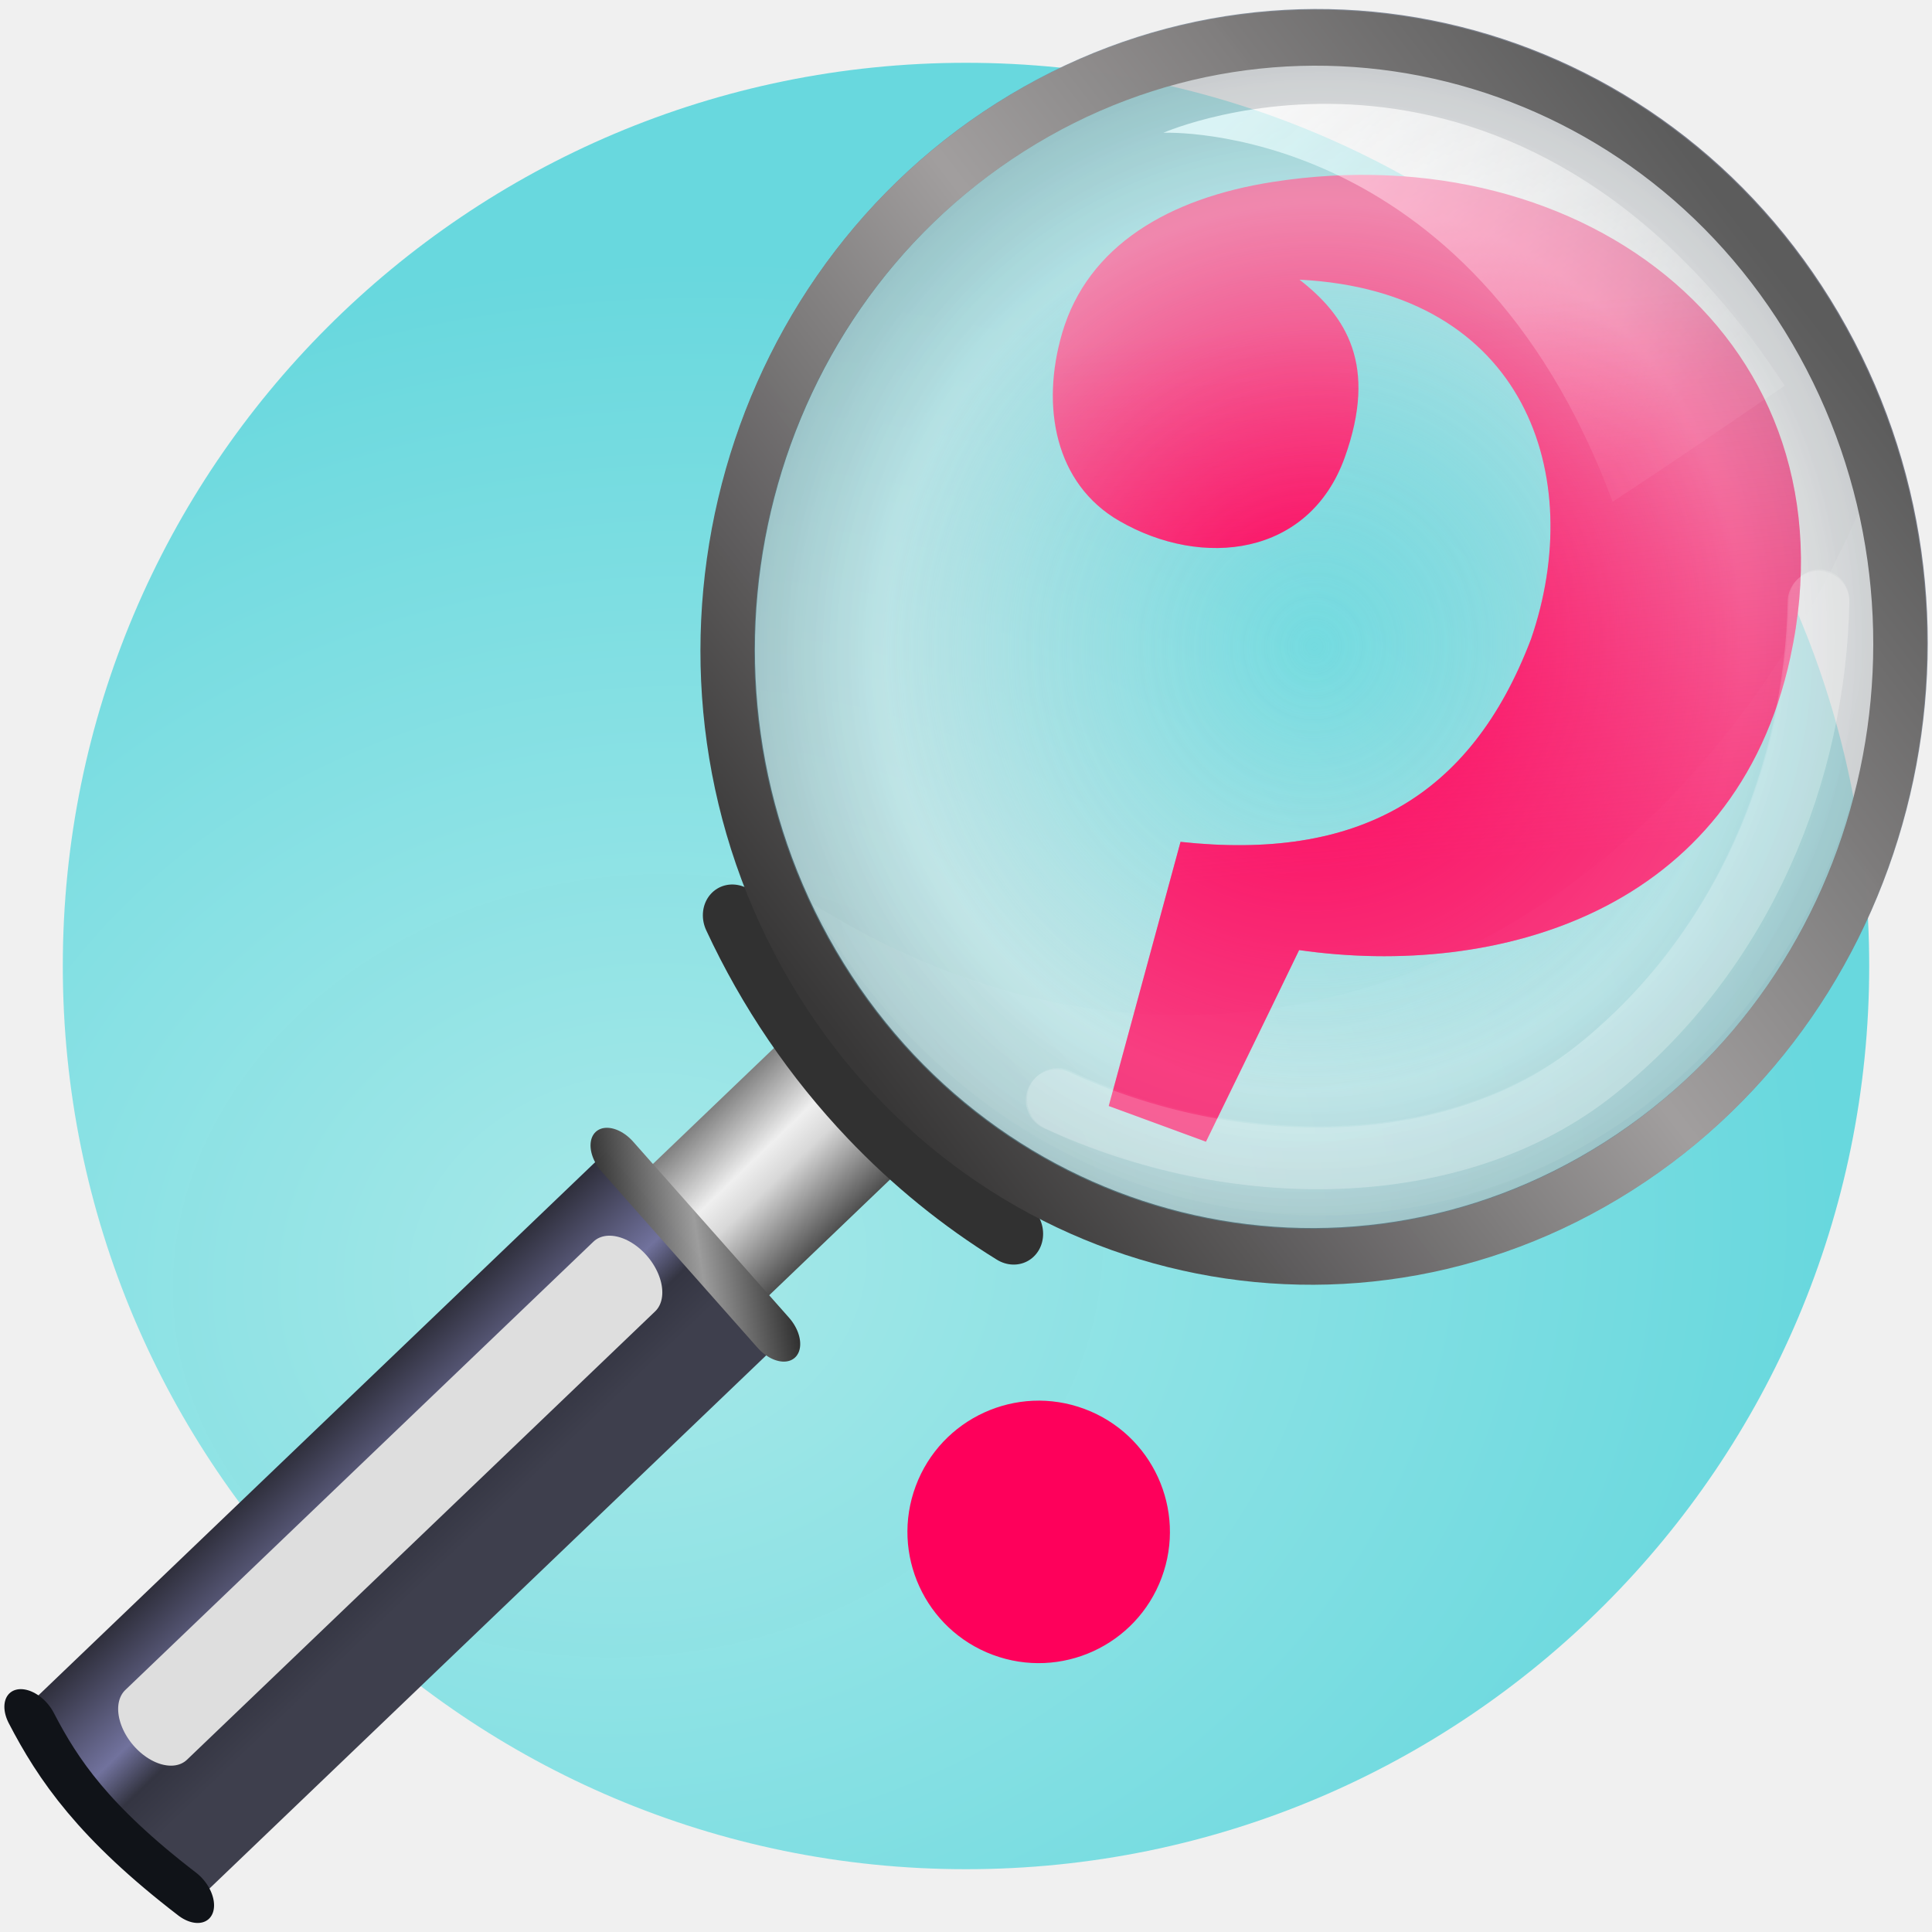
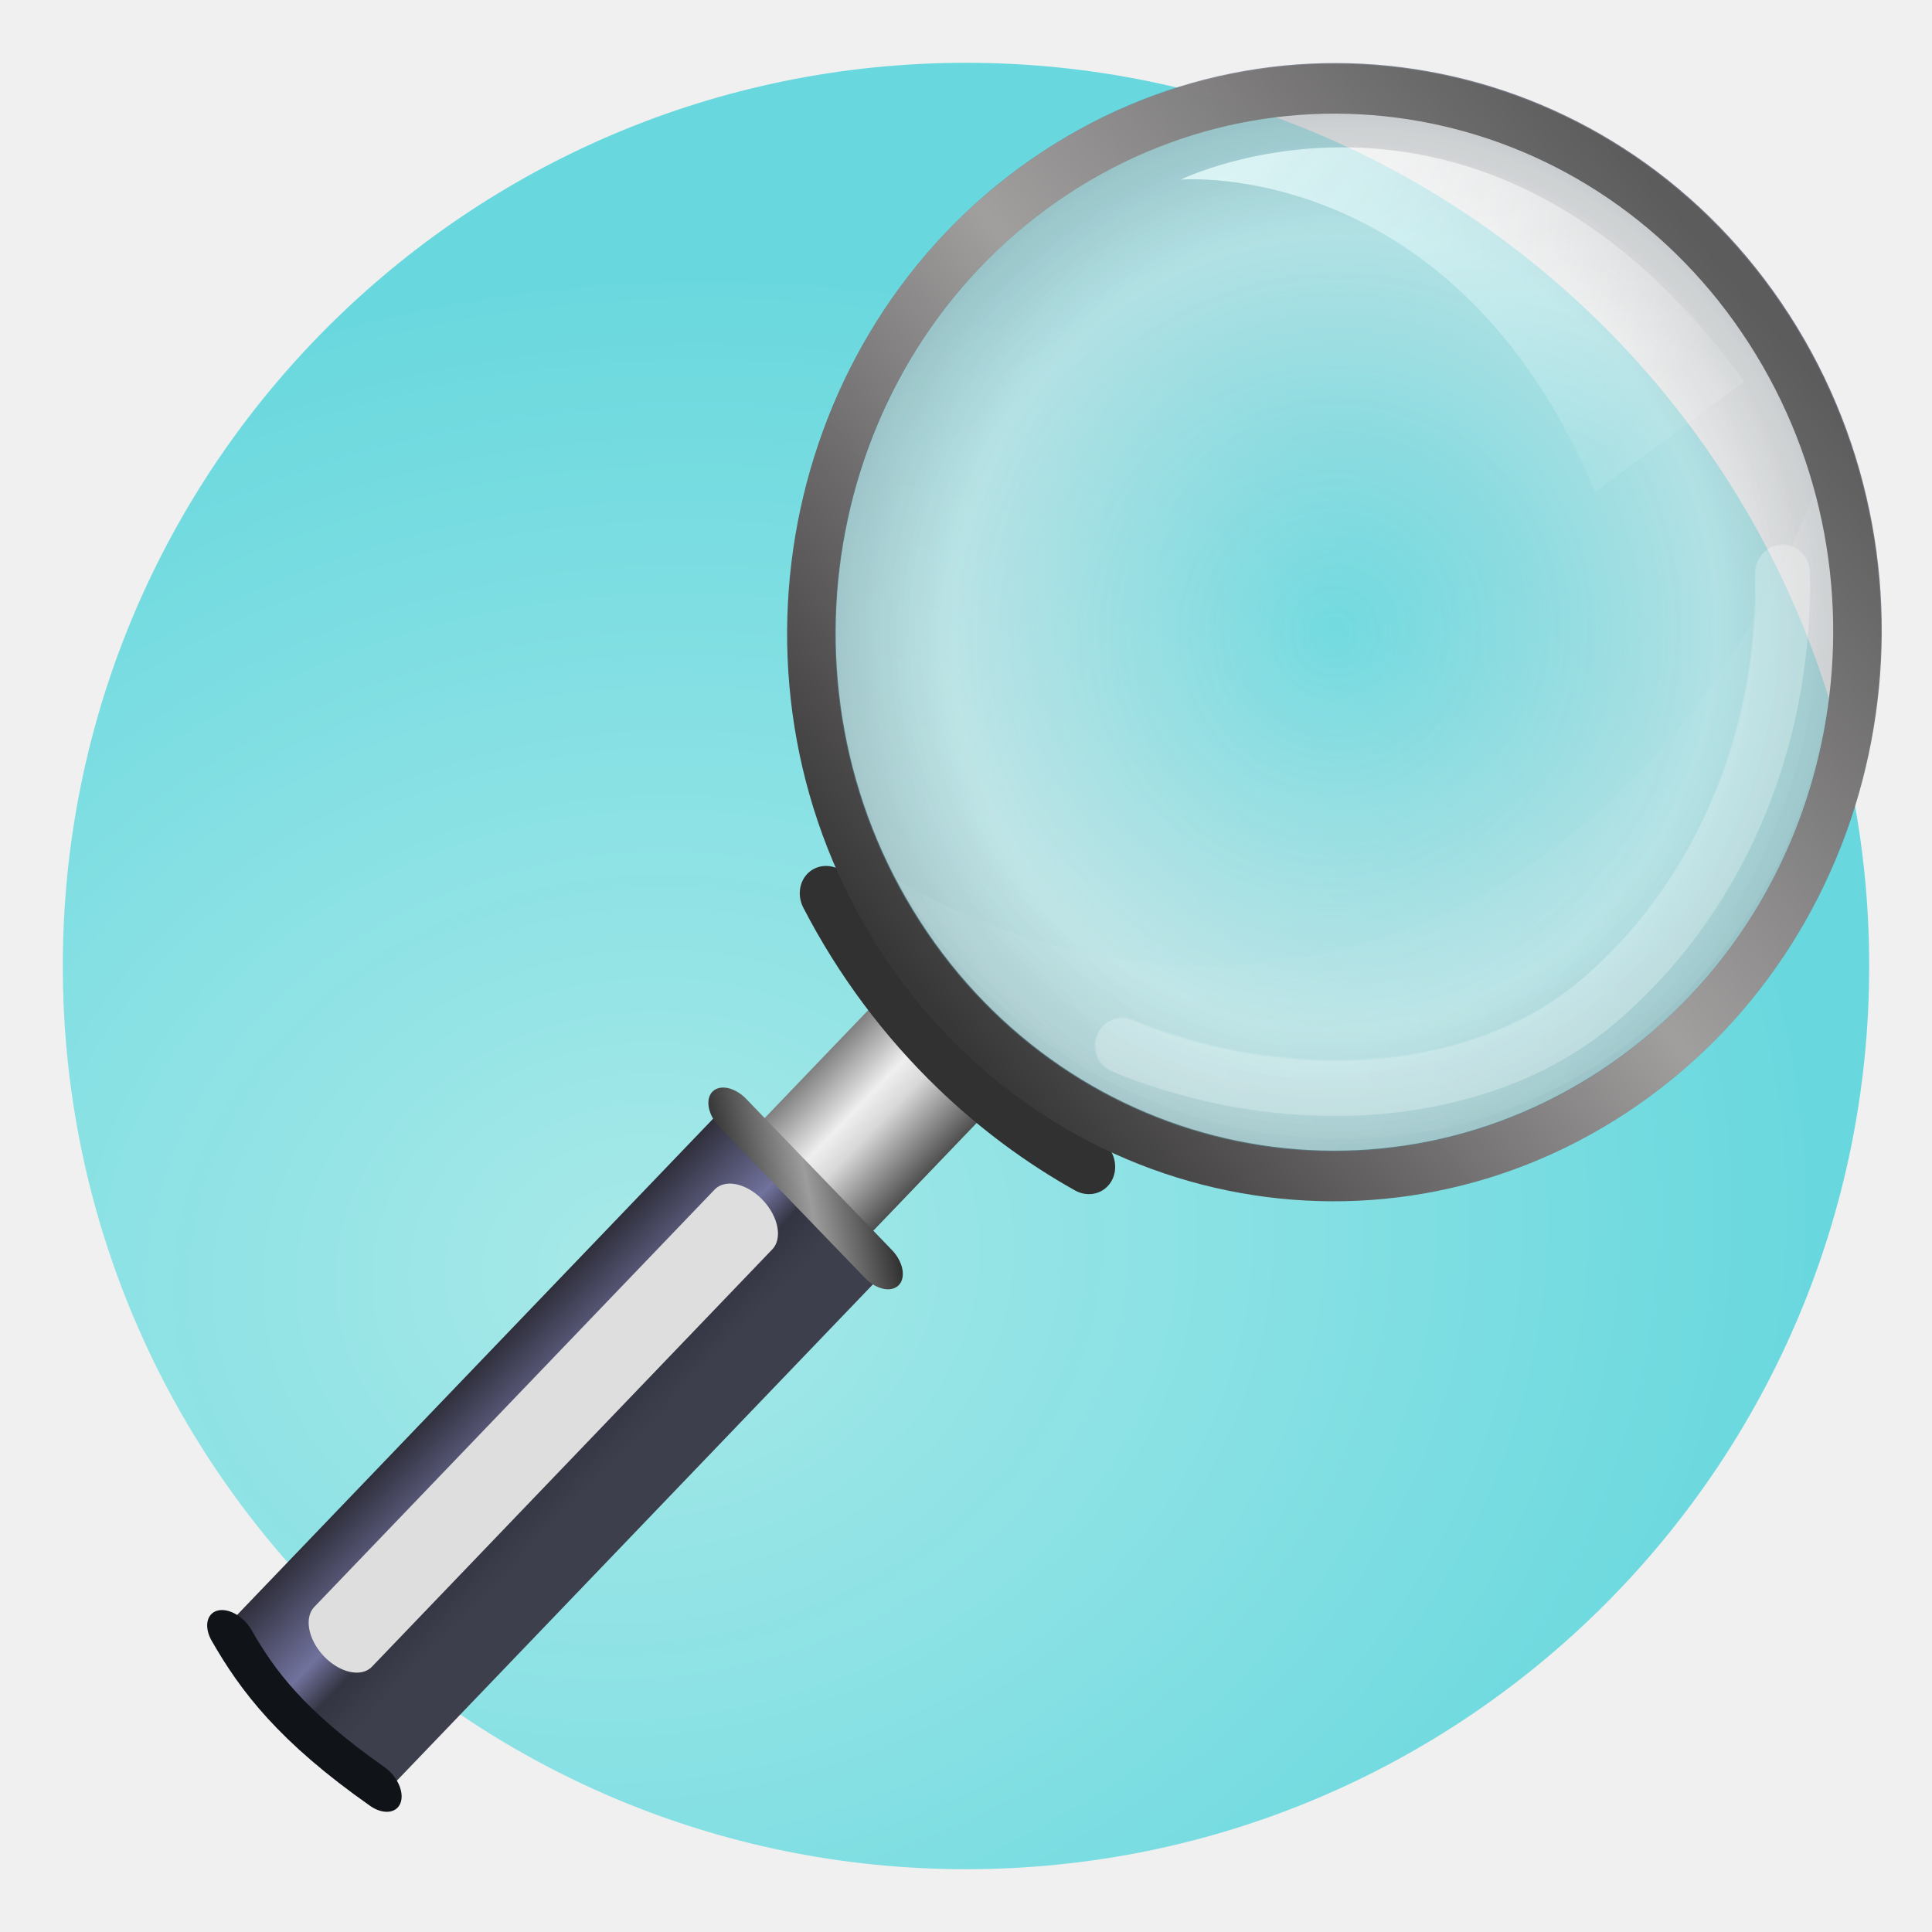
<svg xmlns="http://www.w3.org/2000/svg" xmlns:xlink="http://www.w3.org/1999/xlink" width="100" height="100" viewBox="0 0 26.458 26.458" version="1.1" id="svg2787" xml:space="preserve">
  <defs id="defs2784">
    <linearGradient id="linearGradient93376">
      <stop style="stop-color:#fe005b;stop-opacity:0.553;" offset="0" id="stop93372" />
      <stop style="stop-color:#fe005b;stop-opacity:0;" offset="0.8" id="stop93374" />
    </linearGradient>
    <linearGradient id="linearGradient38997">
      <stop style="stop-color:#a8e9e9;stop-opacity:1;" offset="0" id="stop38993" />
      <stop style="stop-color:#68d8de;stop-opacity:0.995;" offset="1" id="stop38995" />
    </linearGradient>
    <mask maskUnits="userSpaceOnUse" id="mask26974">
      <path id="path26976" style="fill:#ffffff;fill-rule:evenodd;stroke:#c0e506;stroke-width:0;stroke-dasharray:none;stroke-opacity:1" d="M 4.457,9.336 C 5.08,13.077 8.318,15.819 12.112,15.819 c 2.606,-10e-7 5.039,-1.308 6.475,-3.481 L 16.405,23.579 C 9.805,26.66 2.96,30.417 1.672,18.761 Z" />
    </mask>
    <mask maskUnits="userSpaceOnUse" id="mask52005">
      <circle style="fill:#ffffff;fill-rule:evenodd;stroke-width:0.265" id="circle52007" cx="10.457" cy="7.754" r="7.767" />
    </mask>
    <mask maskUnits="userSpaceOnUse" id="mask52005-7">
      <circle style="fill:#ffffff;fill-rule:evenodd;stroke-width:0.265" id="circle52007-2" cx="10.457" cy="7.754" r="7.767" />
    </mask>
    <linearGradient id="linearGradient38127">
      <stop style="stop-color:#4e4e4e;stop-opacity:1;" offset="0" id="stop38123" />
      <stop style="stop-color:#d8d8d8;stop-opacity:1;" offset="0.449" id="stop38133" />
      <stop style="stop-color:#efefef;stop-opacity:1;" offset="0.618" id="stop38125" />
      <stop style="stop-color:#818181;stop-opacity:1;" offset="0.995" id="stop38131" />
    </linearGradient>
    <linearGradient id="linearGradient38139">
      <stop style="stop-color:#2f2f3c;stop-opacity:1;" offset="0" id="stop38137" />
      <stop style="stop-color:#71729d;stop-opacity:1;" offset="0.381" id="stop39164" />
      <stop style="stop-color:#343542;stop-opacity:1;" offset="0.539" id="stop39166" />
      <stop style="stop-color:#3e3f4d;stop-opacity:1;" offset="0.719" id="stop38135" />
    </linearGradient>
    <linearGradient id="linearGradient39573">
      <stop style="stop-color:#2f2f2f;stop-opacity:1;" offset="0" id="stop39569" />
      <stop style="stop-color:#9c9c9c;stop-opacity:0.998;" offset="0.485" id="stop39571" />
      <stop style="stop-color:#393939;stop-opacity:0.996;" offset="0.984" id="stop39577" />
    </linearGradient>
    <linearGradient id="linearGradient36468">
      <stop style="stop-color:#dee0e2;stop-opacity:0;" offset="0" id="stop36466" />
      <stop style="stop-color:#e5e7e8;stop-opacity:0.737;" offset="0.714" id="stop36474" />
      <stop style="stop-color:#a3a9ad;stop-opacity:0.834;" offset="1" id="stop36464" />
    </linearGradient>
    <linearGradient id="linearGradient37919">
      <stop style="stop-color:#ffffff;stop-opacity:0.093;" offset="0" id="stop37917" />
      <stop style="stop-color:#ffffff;stop-opacity:0.37;" offset="1" id="stop37915" />
    </linearGradient>
    <linearGradient id="linearGradient36692">
      <stop style="stop-color:#ffffff;stop-opacity:0.121;" offset="0" id="stop36690" />
      <stop style="stop-color:#ffffff;stop-opacity:0.896;" offset="1" id="stop36688" />
    </linearGradient>
    <mask maskUnits="userSpaceOnUse" id="mask52191">
      <circle style="fill:#ffffff;fill-rule:evenodd;stroke-width:0.241" id="circle52193" cx="10.457" cy="7.754" r="7.06" />
    </mask>
    <mask maskUnits="userSpaceOnUse" id="mask52005-7-5">
      <circle style="fill:#ffffff;fill-rule:evenodd;stroke-width:0.265" id="circle52007-2-4" cx="10.457" cy="7.754" r="7.767" />
    </mask>
    <mask maskUnits="userSpaceOnUse" id="mask52191-9">
      <circle style="fill:#ffffff;fill-rule:evenodd;stroke-width:0.241" id="circle52193-5" cx="10.457" cy="7.754" r="7.06" />
    </mask>
    <mask maskUnits="userSpaceOnUse" id="mask2800">
      <g id="g2804" style="stroke-width:0.86" transform="matrix(0.948459,-0.608586,0.675878,0.9929796,2.131159,-3.360382)">
        <circle style="fill:#ffffff;fill-rule:evenodd;stroke-width:0.227" id="circle2802" cx="5.589" cy="7.585" r="6.685" transform="rotate(-8.341939)" />
      </g>
    </mask>
    <mask maskUnits="userSpaceOnUse" id="mask2806">
      <g id="g2810" style="stroke-width:0.86" transform="matrix(0.948459,-0.608586,0.675878,0.9929796,2.131159,-3.360382)">
        <circle style="fill:#ffffff;fill-rule:evenodd;stroke-width:0.227" id="circle2808" cx="5.589" cy="7.585" r="6.685" transform="rotate(-8.341939)" />
      </g>
    </mask>
    <mask maskUnits="userSpaceOnUse" id="mask2812">
      <g id="g2816" style="stroke-width:0.861" transform="matrix(1.149552,0.168561,-0.168561,1.149552,3.962785,-1.059268)">
        <circle style="fill:#ffffff;fill-rule:evenodd;stroke-width:0.228" id="circle2814" cx="5.589" cy="7.585" r="6.685" transform="rotate(-8.341939)" />
      </g>
    </mask>
    <mask maskUnits="userSpaceOnUse" id="mask2818">
      <g id="g2822" style="stroke-width:0.861" transform="matrix(1.149552,0.168561,-0.168561,1.149552,3.962785,-1.059268)">
        <circle style="fill:#ffffff;fill-rule:evenodd;stroke-width:0.228" id="circle2820" cx="5.589" cy="7.585" r="6.685" transform="rotate(-8.341939)" />
      </g>
    </mask>
    <mask maskUnits="userSpaceOnUse" id="mask2824">
      <g id="g2828" style="stroke-width:0.861" transform="matrix(1.149552,0.168561,-0.168561,1.149552,3.962785,-1.059268)">
        <circle style="fill:#ffffff;fill-rule:evenodd;stroke-width:0.228" id="circle2826" cx="5.589" cy="7.585" r="6.685" transform="rotate(-8.341939)" />
      </g>
    </mask>
    <mask maskUnits="userSpaceOnUse" id="mask2830">
      <g id="g2834" style="stroke-width:0.861" transform="matrix(1.149552,0.168561,-0.168561,1.149552,3.962785,-1.059268)">
        <circle style="fill:#ffffff;fill-rule:evenodd;stroke-width:0.228" id="circle2832" cx="5.589" cy="7.585" r="6.685" transform="rotate(-8.341939)" />
      </g>
    </mask>
    <radialGradient xlink:href="#linearGradient38997" id="radialGradient38999" cx="8.607" cy="17.083" fx="8.607" fy="17.083" r="12.369" gradientUnits="userSpaceOnUse" gradientTransform="matrix(1.303317,-0.2115791,0.1762364,1.085608,-5.496524,0.6062772)" />
    <radialGradient xlink:href="#linearGradient36468" id="radialGradient36470-0" cx="12.171" cy="-24.143" fx="12.171" fy="-24.143" r="8.485" gradientUnits="userSpaceOnUse" gradientTransform="matrix(1,0,-1.2016287e-8,0.9904947,-1.468128,16.90858)" />
    <linearGradient xlink:href="#linearGradient29466" id="linearGradient36439-3" x1="14.255" y1="9.733" x2="32.628" y2="12.171" gradientUnits="userSpaceOnUse" gradientTransform="translate(-13.44051,-19.17599)" />
    <linearGradient id="linearGradient29466">
      <stop style="stop-color:#4e4e60;stop-opacity:1;" offset="0" id="stop29460" />
      <stop style="stop-color:#788c9c;stop-opacity:1;" offset="0.454" id="stop29462" />
      <stop style="stop-color:#404e57;stop-opacity:1;" offset="0.965" id="stop29464" />
    </linearGradient>
    <radialGradient xlink:href="#linearGradient37919" id="radialGradient37923-0" cx="7.364" cy="10.591" fx="7.364" fy="10.591" r="4.219" gradientTransform="matrix(-2.44004,-0.9976718,1.279989,-3.130515,12.76911,49.48994)" gradientUnits="userSpaceOnUse" />
    <linearGradient xlink:href="#linearGradient84069" id="linearGradient84071" x1="0.38" y1="9.129" x2="17.399" y2="11.274" gradientUnits="userSpaceOnUse" />
    <linearGradient id="linearGradient84069">
      <stop style="stop-color:#5c5c5c;stop-opacity:1;" offset="0" id="stop84065" />
      <stop style="stop-color:#a29e9e;stop-opacity:0.996;" offset="0.48" id="stop84067" />
      <stop style="stop-color:#383737;stop-opacity:0.998;" offset="0.974" id="stop84073" />
    </linearGradient>
    <linearGradient xlink:href="#linearGradient38127" id="linearGradient87847" gradientUnits="userSpaceOnUse" gradientTransform="translate(-0.264544,-2.550487)" x1="12.909" y1="22.918" x2="14.499" y2="22.918" />
    <linearGradient xlink:href="#linearGradient38139" id="linearGradient87849" gradientUnits="userSpaceOnUse" gradientTransform="matrix(1,0,0,0.8283544,-27.19072,1.598013)" x1="12.582" y1="30.449" x2="14.92" y2="30.449" />
    <linearGradient xlink:href="#linearGradient39573" id="linearGradient87851" gradientUnits="userSpaceOnUse" gradientTransform="rotate(45,11.01066,14.44584)" x1="16.454" y1="17.511" x2="18.568" y2="17.511" />
    <linearGradient xlink:href="#linearGradient36692" id="linearGradient87853" gradientUnits="userSpaceOnUse" gradientTransform="matrix(1.154021,-0.2548969,0.2297371,1.280404,-9.031648,-1.517699)" x1="13.407" y1="6.325" x2="19.315" y2="7.494" />
    <linearGradient xlink:href="#linearGradient84069" id="linearGradient87855" gradientUnits="userSpaceOnUse" x1="0.38" y1="9.129" x2="17.399" y2="11.274" />
    <linearGradient xlink:href="#linearGradient84069" id="linearGradient87857" gradientUnits="userSpaceOnUse" x1="0.38" y1="9.129" x2="17.399" y2="11.274" />
    <linearGradient xlink:href="#linearGradient84069" id="linearGradient87859" gradientUnits="userSpaceOnUse" x1="0.38" y1="9.129" x2="17.399" y2="11.274" />
-     <linearGradient xlink:href="#linearGradient93376" id="linearGradient93378" x1="18.534" y1="11.915" x2="17.741" y2="2.56" gradientUnits="userSpaceOnUse" />
+     <linearGradient xlink:href="#linearGradient93376" id="linearGradient93378" x1="18.534" y1="11.915" x2="17.741" y2="2.56" gradientUnits="userSpaceOnUse" gradientTransform="translate(-31.75)" />
+     <radialGradient xlink:href="#linearGradient36468" id="radialGradient36470-0-1" cx="12.171" cy="-24.143" fx="12.171" fy="-24.143" r="8.485" gradientUnits="userSpaceOnUse" gradientTransform="matrix(1,0,-1.2016286e-8,0.9904947,-1.468128,16.90858)" />
+     <linearGradient xlink:href="#linearGradient29466" id="linearGradient36439-3-6" x1="14.255" y1="9.733" x2="32.628" y2="12.171" gradientUnits="userSpaceOnUse" gradientTransform="translate(-13.44051,-19.17599)" />
+     <radialGradient xlink:href="#linearGradient37919" id="radialGradient37923-0-9" cx="7.364" cy="10.591" fx="7.364" fy="10.591" r="4.219" gradientTransform="matrix(-2.44004,-0.9976718,1.279989,-3.130515,12.76911,49.48994)" gradientUnits="userSpaceOnUse" />
+     <linearGradient xlink:href="#linearGradient36692" id="linearGradient28977-2" gradientUnits="userSpaceOnUse" gradientTransform="matrix(1.154021,-0.2548969,0.2297371,1.280404,-9.031648,-1.517699)" x1="13.407" y1="6.325" x2="19.315" y2="7.494" />
+     <linearGradient xlink:href="#linearGradient84069" id="linearGradient84071-7" x1="0.38" y1="9.129" x2="17.399" y2="11.274" gradientUnits="userSpaceOnUse" />
+     <linearGradient xlink:href="#linearGradient38127" id="linearGradient81005" gradientUnits="userSpaceOnUse" gradientTransform="translate(-0.264544,-2.550487)" x1="12.909" y1="22.918" x2="14.499" y2="22.918" />
+     <linearGradient xlink:href="#linearGradient38139" id="linearGradient81007" gradientUnits="userSpaceOnUse" gradientTransform="matrix(1,0,0,0.8283544,-27.19072,1.598013)" x1="12.582" y1="30.449" x2="14.92" y2="30.449" />
+     <linearGradient xlink:href="#linearGradient39573" id="linearGradient81009" gradientUnits="userSpaceOnUse" gradientTransform="rotate(45,11.01066,14.44584)" x1="16.454" y1="17.511" x2="18.568" y2="17.511" />
+     <linearGradient xlink:href="#linearGradient84069" id="linearGradient81011" gradientUnits="userSpaceOnUse" x1="0.38" y1="9.129" x2="17.399" y2="11.274" />
+     <linearGradient xlink:href="#linearGradient84069" id="linearGradient81013" gradientUnits="userSpaceOnUse" x1="0.38" y1="9.129" x2="17.399" y2="11.274" />
+     <linearGradient xlink:href="#linearGradient84069" id="linearGradient81015" gradientUnits="userSpaceOnUse" x1="0.38" y1="9.129" x2="17.399" y2="11.274" />
  </defs>
  <g id="layer1">
    <circle style="fill:url(#radialGradient38999);fill-opacity:1;fill-rule:evenodd;stroke-width:0.265" id="path19668" cx="13.229" cy="13.229" r="12.369" />
-     <path style="fill:#fe005b;fill-opacity:1;stroke-width:1" d="m 16.167,11.529 c 2.4,0.26 3.968,-0.589 4.8,-2.778 0.766,-2.225 -0.07,-4.764 -3.171,-4.921 0.644,0.5 1.072,1.173 0.62,2.434 C 17.929,7.619 16.467,7.792 15.327,7.133 14.451,6.627 14.25,5.572 14.546,4.561 14.896,3.367 16.005,2.714 17.427,2.492 21.714,1.822 25.456,4.673 24.518,9.001 23.76,12.497 20.498,13.4 17.791,13.011 17.338,13.951 16.515,15.635 16.515,15.635 l -1.331,-0.489 z" id="path60165" />
-     <g id="g51449-0" transform="matrix(-0.7132997,-0.805539,-0.7226619,0.6920807,34.45088,13.17918)" style="stroke-width:0.984">
+     <path style="fill:#fe005b;fill-opacity:1;stroke-width:1" d="m -15.583,11.529 c 2.4,0.26 3.968,-0.589 4.8,-2.778 0.766,-2.225 -0.07,-4.764 -3.171,-4.921 0.644,0.5 1.072,1.173 0.62,2.434 -0.486,1.356 -1.948,1.529 -3.087,0.87 -0.877,-0.507 -1.077,-1.561 -0.781,-2.572 0.35,-1.194 1.459,-1.847 2.881,-2.069 4.288,-0.67 8.03,2.181 7.091,6.509 -0.758,3.496 -4.019,4.399 -6.727,4.009 -0.453,0.941 -1.275,2.624 -1.275,2.624 l -1.331,-0.489 z" id="path60165" />
+     <g id="g80032" transform="matrix(1.055853,-0.04481789,0.04481789,1.055853,-0.7187764,-0.6272559)">
+       <g id="g51449-0-4" transform="matrix(-0.6021312,-0.6799949,-0.6100342,0.5842192,31.47418,13.18697)" style="stroke-width:0.984">
+         <g id="g51425-2-9" transform="matrix(1.404034,0,0,0.9954975,-5.430099,0.1149594)" style="stroke-width:0.984">
+           <rect style="fill:url(#linearGradient81005);fill-opacity:1;stroke:#232323;stroke-width:0;stroke-linecap:round;stroke-miterlimit:8;stroke-dasharray:none;stroke-opacity:1;paint-order:fill markers stroke;stop-color:#000000" id="rect38091-2-1" width="1.59" height="4.116" x="12.645" y="18.31" rx="0" ry="0" />
+           <rect style="fill:url(#linearGradient81007);fill-opacity:1;stroke:#232323;stroke-width:0;stroke-linecap:round;stroke-miterlimit:8;stroke-dasharray:none;stroke-opacity:1;paint-order:fill markers stroke;stop-color:#000000" id="rect38091-3-8-2" width="2.339" height="11.081" x="-14.609" y="21.28" rx="0" ry="0" transform="scale(-1,1)" />
+           <path style="fill:#1a1a1a;fill-opacity:1;stroke:#dedede;stroke-width:0.844;stroke-linecap:round;stroke-miterlimit:8;stroke-dasharray:none;stroke-opacity:1;paint-order:fill markers stroke;stop-color:#000000" d="m 13.677,22.232 v 8.912" id="path38143-6-0" />
+           <path style="fill:#1a1a1a;fill-opacity:1;stroke:url(#linearGradient81009);stroke-width:0.598;stroke-linecap:round;stroke-miterlimit:8;stroke-dasharray:none;stroke-opacity:1;paint-order:fill markers stroke;stop-color:#000000" d="m 12.374,21.21 h 2.131" id="path38143-8-5-0-2" />
+           <path style="fill:#1a1a1a;fill-opacity:1;stroke:#101318;stroke-width:0.598;stroke-linecap:round;stroke-miterlimit:8;stroke-dasharray:none;stroke-opacity:1;paint-order:fill markers stroke;stop-color:#000000" d="m 12.374,32.368 c 1.059,0.308 1.622,0.196 2.131,-10e-7" id="path38143-8-4-8" />
+         </g>
+         <path id="path36045-3-6-3" style="fill:none;fill-rule:evenodd;stroke:#313131;stroke-width:0.852;stroke-linecap:round;stroke-dasharray:none;stroke-opacity:1" d="m 16.105,17.858 a 8.67,8.67 0 0 1 -3.019,0.418 v 0 a 8.67,8.67 0 0 1 -2.311,-0.408" />
+       </g>
+       <g id="g51412-5-8" transform="matrix(-0.5583192,-0.6304542,-0.6092779,0.5834324,26.69518,22.42472)" style="opacity:0.793;stroke-width:0.984">
+         <g id="g51405-0-6" transform="translate(9.588294,-11.17855)" style="stroke-width:0.984">
+           <circle style="fill:url(#radialGradient36470-0-1);fill-opacity:1;fill-rule:evenodd;stroke:url(#linearGradient36439-3-6);stroke-width:0.753;stroke-dasharray:none;stroke-opacity:1" id="path36045-6-0" cx="10.703" cy="-7.005" r="8.202" transform="rotate(78.74102)" />
+           <path id="path36045-4-1-23" style="opacity:0.26;fill:url(#radialGradient37923-0-9);fill-opacity:1;fill-rule:evenodd;stroke:none;stroke-width:0;stroke-dasharray:none;stroke-opacity:1" d="M 5.181,2.184 C 2.238,3.935 0.71,7.261 1.356,10.515 c 0.853,4.286 5.146,7.043 9.589,6.159 0.077,-0.017 0.153,-0.035 0.229,-0.054 C 4.965,14.819 2.422,8.516 5.181,2.184 Z" />
+           <path style="fill:url(#linearGradient28977-2);fill-opacity:1;stroke:#000000;stroke-width:0;stroke-linecap:square;stroke-miterlimit:8;stroke-dasharray:none;stroke-opacity:1;paint-order:fill markers stroke;stop-color:#000000" d="m 7.081,1.931 c 6.603,-0.948 8.411,4.078 8.411,4.078 0,0 -2.782,-3.278 -7.929,-1.257 C 7.34,3.552 7.081,1.931 7.081,1.931 Z" id="path36530-1-8" />
+         </g>
+         <path style="fill:none;fill-opacity:1;stroke:#ffffff;stroke-width:0.846;stroke-linecap:round;stroke-miterlimit:8;stroke-dasharray:none;stroke-opacity:0.162;paint-order:fill markers stroke;stop-color:#000000" d="m 14.203,-7.645 c -1.639,1.567 -2.763,3.918 -2.529,6.546 0.22,2.469 2.341,4.748 4.823,5.808" id="path43775-4-2" />
+       </g>
+       <g id="g51405-0-1-8" transform="matrix(-0.5583192,-0.6304542,-0.6092779,0.5834324,28.1448,9.866623)" style="fill:none;stroke:url(#linearGradient84071-7);stroke-width:0.984">
+         <circle style="fill:none;fill-opacity:1;fill-rule:evenodd;stroke:url(#linearGradient81011);stroke-width:0.753;stroke-dasharray:none;stroke-opacity:1" id="path36045-6-3-8" cx="10.703" cy="-7.005" r="8.202" transform="rotate(78.74102)" />
+         <path id="path36045-4-1-2-2" style="opacity:0.26;fill:none;fill-opacity:1;fill-rule:evenodd;stroke:url(#linearGradient81013);stroke-width:0;stroke-dasharray:none;stroke-opacity:1" d="M 5.181,2.184 C 2.238,3.935 0.71,7.261 1.356,10.515 c 0.853,4.286 5.146,7.043 9.589,6.159 0.077,-0.017 0.153,-0.035 0.229,-0.054 C 4.965,14.819 2.422,8.516 5.181,2.184 Z" />
+         <path style="fill:none;fill-opacity:1;stroke:url(#linearGradient81015);stroke-width:0;stroke-linecap:square;stroke-miterlimit:8;stroke-dasharray:none;stroke-opacity:1;paint-order:fill markers stroke;stop-color:#000000" d="m 7.081,1.931 c 6.603,-0.948 8.411,4.078 8.411,4.078 0,0 -2.782,-3.278 -7.929,-1.257 C 7.34,3.552 7.081,1.931 7.081,1.931 Z" id="path36530-1-5-9" />
+       </g>
+       <path style="fill:none;fill-opacity:1;stroke:#ffffff;stroke-width:0.713;stroke-linecap:round;stroke-miterlimit:8;stroke-dasharray:none;stroke-opacity:0.162;paint-order:fill markers stroke;stop-color:#000000" d="m 23.415,9.019 c -0.04,1.948 -0.845,4.028 -2.576,5.413 -1.627,1.302 -4.2,1.294 -6.232,0.348" id="path43775-4-6-3" />
+     </g>
+     <g id="g51449-0" transform="matrix(-0.7132997,-0.805539,-0.7226619,0.6920807,2.70088,13.17918)" style="stroke-width:0.984">
      <g id="g51425-2" transform="matrix(1.404034,0,0,0.9954975,-5.430099,0.1149594)" style="stroke-width:0.984">
        <rect style="fill:url(#linearGradient87847);fill-opacity:1;stroke:#232323;stroke-width:0;stroke-linecap:round;stroke-miterlimit:8;stroke-dasharray:none;stroke-opacity:1;paint-order:fill markers stroke;stop-color:#000000" id="rect38091-2" width="1.59" height="4.116" x="12.645" y="18.31" rx="0" ry="0" />
        <rect style="fill:url(#linearGradient87849);fill-opacity:1;stroke:#232323;stroke-width:0;stroke-linecap:round;stroke-miterlimit:8;stroke-dasharray:none;stroke-opacity:1;paint-order:fill markers stroke;stop-color:#000000" id="rect38091-3-8" width="2.339" height="11.081" x="-14.609" y="21.28" rx="0" ry="0" transform="scale(-1,1)" />
        <path style="fill:#1a1a1a;fill-opacity:1;stroke:#dedede;stroke-width:0.844;stroke-linecap:round;stroke-miterlimit:8;stroke-dasharray:none;stroke-opacity:1;paint-order:fill markers stroke;stop-color:#000000" d="m 13.677,22.232 v 8.912" id="path38143-6" />
        <path style="fill:#1a1a1a;fill-opacity:1;stroke:url(#linearGradient87851);stroke-width:0.598;stroke-linecap:round;stroke-miterlimit:8;stroke-dasharray:none;stroke-opacity:1;paint-order:fill markers stroke;stop-color:#000000" d="m 12.374,21.21 h 2.131" id="path38143-8-5-0" />
        <path style="fill:#1a1a1a;fill-opacity:1;stroke:#101318;stroke-width:0.598;stroke-linecap:round;stroke-miterlimit:8;stroke-dasharray:none;stroke-opacity:1;paint-order:fill markers stroke;stop-color:#000000" d="m 12.374,32.368 c 1.059,0.308 1.622,0.196 2.131,-10e-7" id="path38143-8-4" />
      </g>
      <path id="path36045-3-6" style="fill:none;fill-rule:evenodd;stroke:#313131;stroke-width:0.852;stroke-linecap:round;stroke-dasharray:none;stroke-opacity:1" d="m 16.105,17.858 a 8.67,8.67 0 0 1 -3.019,0.418 v 0 a 8.67,8.67 0 0 1 -2.311,-0.408" />
    </g>
-     <g id="g51412-5" transform="matrix(-0.6613989,-0.7468518,-0.7217659,0.6911487,28.78955,24.12245)" style="opacity:0.793;stroke-width:0.984">
+     <g id="g51412-5" transform="matrix(-0.6613989,-0.7468518,-0.7217659,0.6911487,-2.960449,24.12245)" style="opacity:0.793;stroke-width:0.984">
      <g id="g51405-0" transform="translate(9.588294,-11.17855)" style="stroke-width:0.984">
        <circle style="fill:url(#radialGradient36470-0);fill-opacity:1;fill-rule:evenodd;stroke:url(#linearGradient36439-3);stroke-width:0.753;stroke-dasharray:none;stroke-opacity:1" id="path36045-6" cx="10.703" cy="-7.005" r="8.202" transform="rotate(78.74102)" />
        <path id="path36045-4-1" style="opacity:0.26;fill:url(#radialGradient37923-0);fill-opacity:1;fill-rule:evenodd;stroke:none;stroke-width:0;stroke-dasharray:none;stroke-opacity:1" d="M 5.181,2.184 C 2.238,3.935 0.71,7.261 1.356,10.515 c 0.853,4.286 5.146,7.043 9.589,6.159 0.077,-0.017 0.153,-0.035 0.229,-0.054 C 4.965,14.819 2.422,8.516 5.181,2.184 Z" />
        <path style="fill:url(#linearGradient87853);fill-opacity:1;stroke:#000000;stroke-width:0;stroke-linecap:square;stroke-miterlimit:8;stroke-dasharray:none;stroke-opacity:1;paint-order:fill markers stroke;stop-color:#000000" d="m 7.081,1.931 c 6.603,-0.948 8.411,4.078 8.411,4.078 0,0 -2.782,-3.278 -7.929,-1.257 C 7.34,3.552 7.081,1.931 7.081,1.931 Z" id="path36530-1" />
      </g>
      <path style="fill:none;fill-opacity:1;stroke:#ffffff;stroke-width:0.846;stroke-linecap:round;stroke-miterlimit:8;stroke-dasharray:none;stroke-opacity:0.162;paint-order:fill markers stroke;stop-color:#000000" d="m 14.203,-7.645 c -1.639,1.567 -2.763,3.918 -2.529,6.546 0.22,2.469 2.341,4.748 4.823,5.808" id="path43775-4" />
    </g>
-     <path style="fill:url(#linearGradient93378);fill-opacity:1;stroke-width:1" d="m 16.167,11.529 c 2.4,0.26 3.968,-0.589 4.8,-2.778 0.766,-2.225 -0.07,-4.764 -3.171,-4.921 0.644,0.5 1.072,1.173 0.62,2.434 C 17.929,7.619 16.467,7.792 15.327,7.133 14.451,6.627 14.25,5.572 14.546,4.561 14.896,3.367 16.005,2.714 17.427,2.492 21.714,1.822 25.456,4.673 24.518,9.001 23.76,12.497 20.498,13.4 17.791,13.011 17.338,13.951 16.515,15.635 16.515,15.635 l -1.331,-0.489 z" id="path60165-3" />
-     <g id="g51405-0-1" transform="matrix(-0.6613989,-0.7468518,-0.7217659,0.6911487,30.50681,9.245814)" style="fill:none;stroke:url(#linearGradient84071);stroke-width:0.984">
+     <path style="fill:url(#linearGradient93378);fill-opacity:1;stroke-width:1" d="m -15.583,11.529 c 2.4,0.26 3.968,-0.589 4.8,-2.778 0.766,-2.225 -0.07,-4.764 -3.171,-4.921 0.644,0.5 1.072,1.173 0.62,2.434 -0.486,1.356 -1.948,1.529 -3.087,0.87 -0.877,-0.507 -1.077,-1.561 -0.781,-2.572 0.35,-1.194 1.459,-1.847 2.881,-2.069 4.288,-0.67 8.03,2.181 7.091,6.509 -0.758,3.496 -4.019,4.399 -6.727,4.009 -0.453,0.941 -1.275,2.624 -1.275,2.624 l -1.331,-0.489 z" id="path60165-3" />
+     <g id="g51405-0-1" transform="matrix(-0.6613989,-0.7468518,-0.7217659,0.6911487,-1.243195,9.245814)" style="fill:none;stroke:url(#linearGradient84071);stroke-width:0.984">
      <circle style="fill:none;fill-opacity:1;fill-rule:evenodd;stroke:url(#linearGradient87855);stroke-width:0.753;stroke-dasharray:none;stroke-opacity:1" id="path36045-6-3" cx="10.703" cy="-7.005" r="8.202" transform="rotate(78.74102)" />
      <path id="path36045-4-1-2" style="opacity:0.26;fill:none;fill-opacity:1;fill-rule:evenodd;stroke:url(#linearGradient87857);stroke-width:0;stroke-dasharray:none;stroke-opacity:1" d="M 5.181,2.184 C 2.238,3.935 0.71,7.261 1.356,10.515 c 0.853,4.286 5.146,7.043 9.589,6.159 0.077,-0.017 0.153,-0.035 0.229,-0.054 C 4.965,14.819 2.422,8.516 5.181,2.184 Z" />
      <path style="fill:none;fill-opacity:1;stroke:url(#linearGradient87859);stroke-width:0;stroke-linecap:square;stroke-miterlimit:8;stroke-dasharray:none;stroke-opacity:1;paint-order:fill markers stroke;stop-color:#000000" d="m 7.081,1.931 c 6.603,-0.948 8.411,4.078 8.411,4.078 0,0 -2.782,-3.278 -7.929,-1.257 C 7.34,3.552 7.081,1.931 7.081,1.931 Z" id="path36530-1-5" />
    </g>
-     <path style="fill:none;fill-opacity:1;stroke:#ffffff;stroke-width:0.844;stroke-linecap:round;stroke-miterlimit:8;stroke-dasharray:none;stroke-opacity:0.162;paint-order:fill markers stroke;stop-color:#000000" d="m 24.904,8.241 c -0.047,2.307 -1.001,4.771 -3.052,6.413 -1.927,1.542 -4.975,1.533 -7.382,0.412" id="path43775-4-6" />
-     <circle style="fill:#fe005b;fill-opacity:1;fill-rule:evenodd;stroke-width:0.265" id="path59885" cx="20.651" cy="14.696" r="1.797" transform="rotate(20.42443)" />
+     <path style="fill:none;fill-opacity:1;stroke:#ffffff;stroke-width:0.844;stroke-linecap:round;stroke-miterlimit:8;stroke-dasharray:none;stroke-opacity:0.162;paint-order:fill markers stroke;stop-color:#000000" d="m -6.846,8.241 c -0.047,2.307 -1.001,4.771 -3.052,6.413 -1.927,1.542 -4.975,1.533 -7.382,0.412" id="path43775-4-6" />
+     <circle style="fill:#fe005b;fill-opacity:1;fill-rule:evenodd;stroke-width:0.265" id="path59885" cx="-9.102" cy="25.776" r="1.797" transform="rotate(20.42443)" />
    <text xml:space="preserve" style="font-weight:bold;font-size:6.35px;line-height:1.3;font-family:Consolas;-inkscape-font-specification:'Consolas Bold';text-align:center;text-anchor:middle;fill:#fe005b;fill-opacity:0.593;stroke:#7c7777;stroke-width:0;stroke-linejoin:round;stroke-miterlimit:8;paint-order:fill markers stroke;stop-color:#000000" x="13.47" y="32.647" id="text97103">
      <tspan id="tspan97101" style="stroke-width:0" x="13.47" y="32.647">Mini</tspan>
    </text>
  </g>
</svg>
